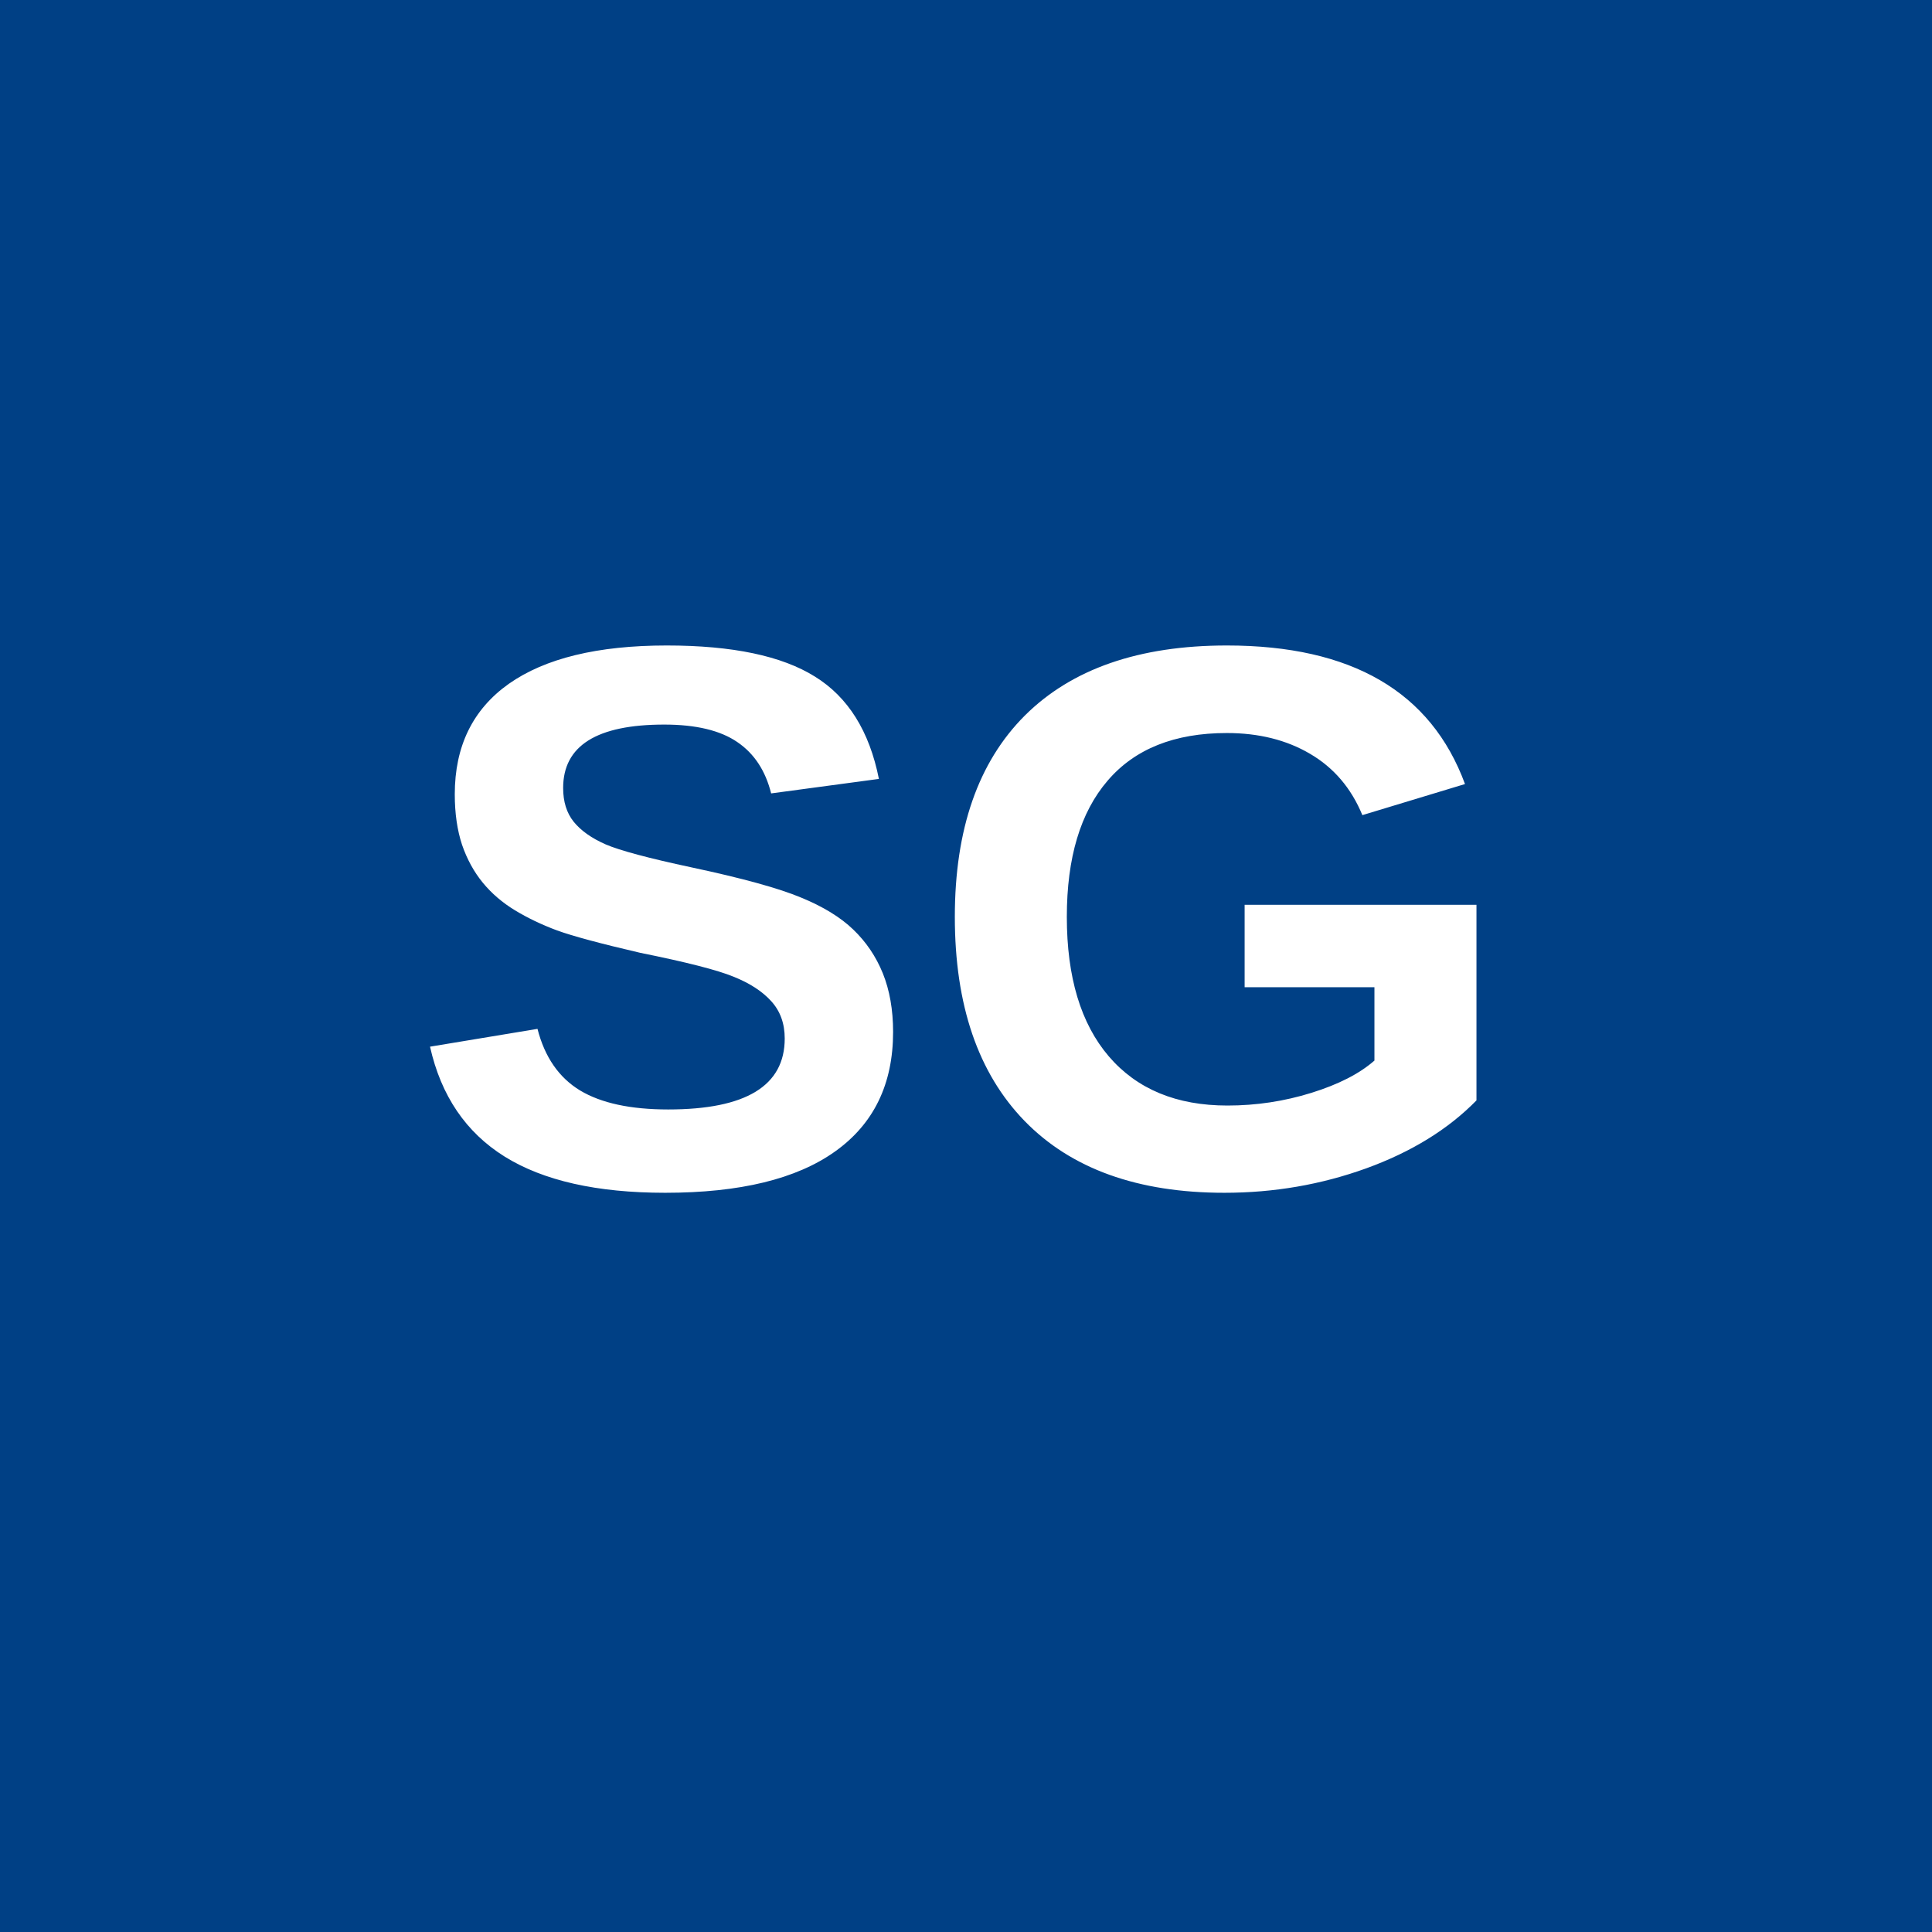
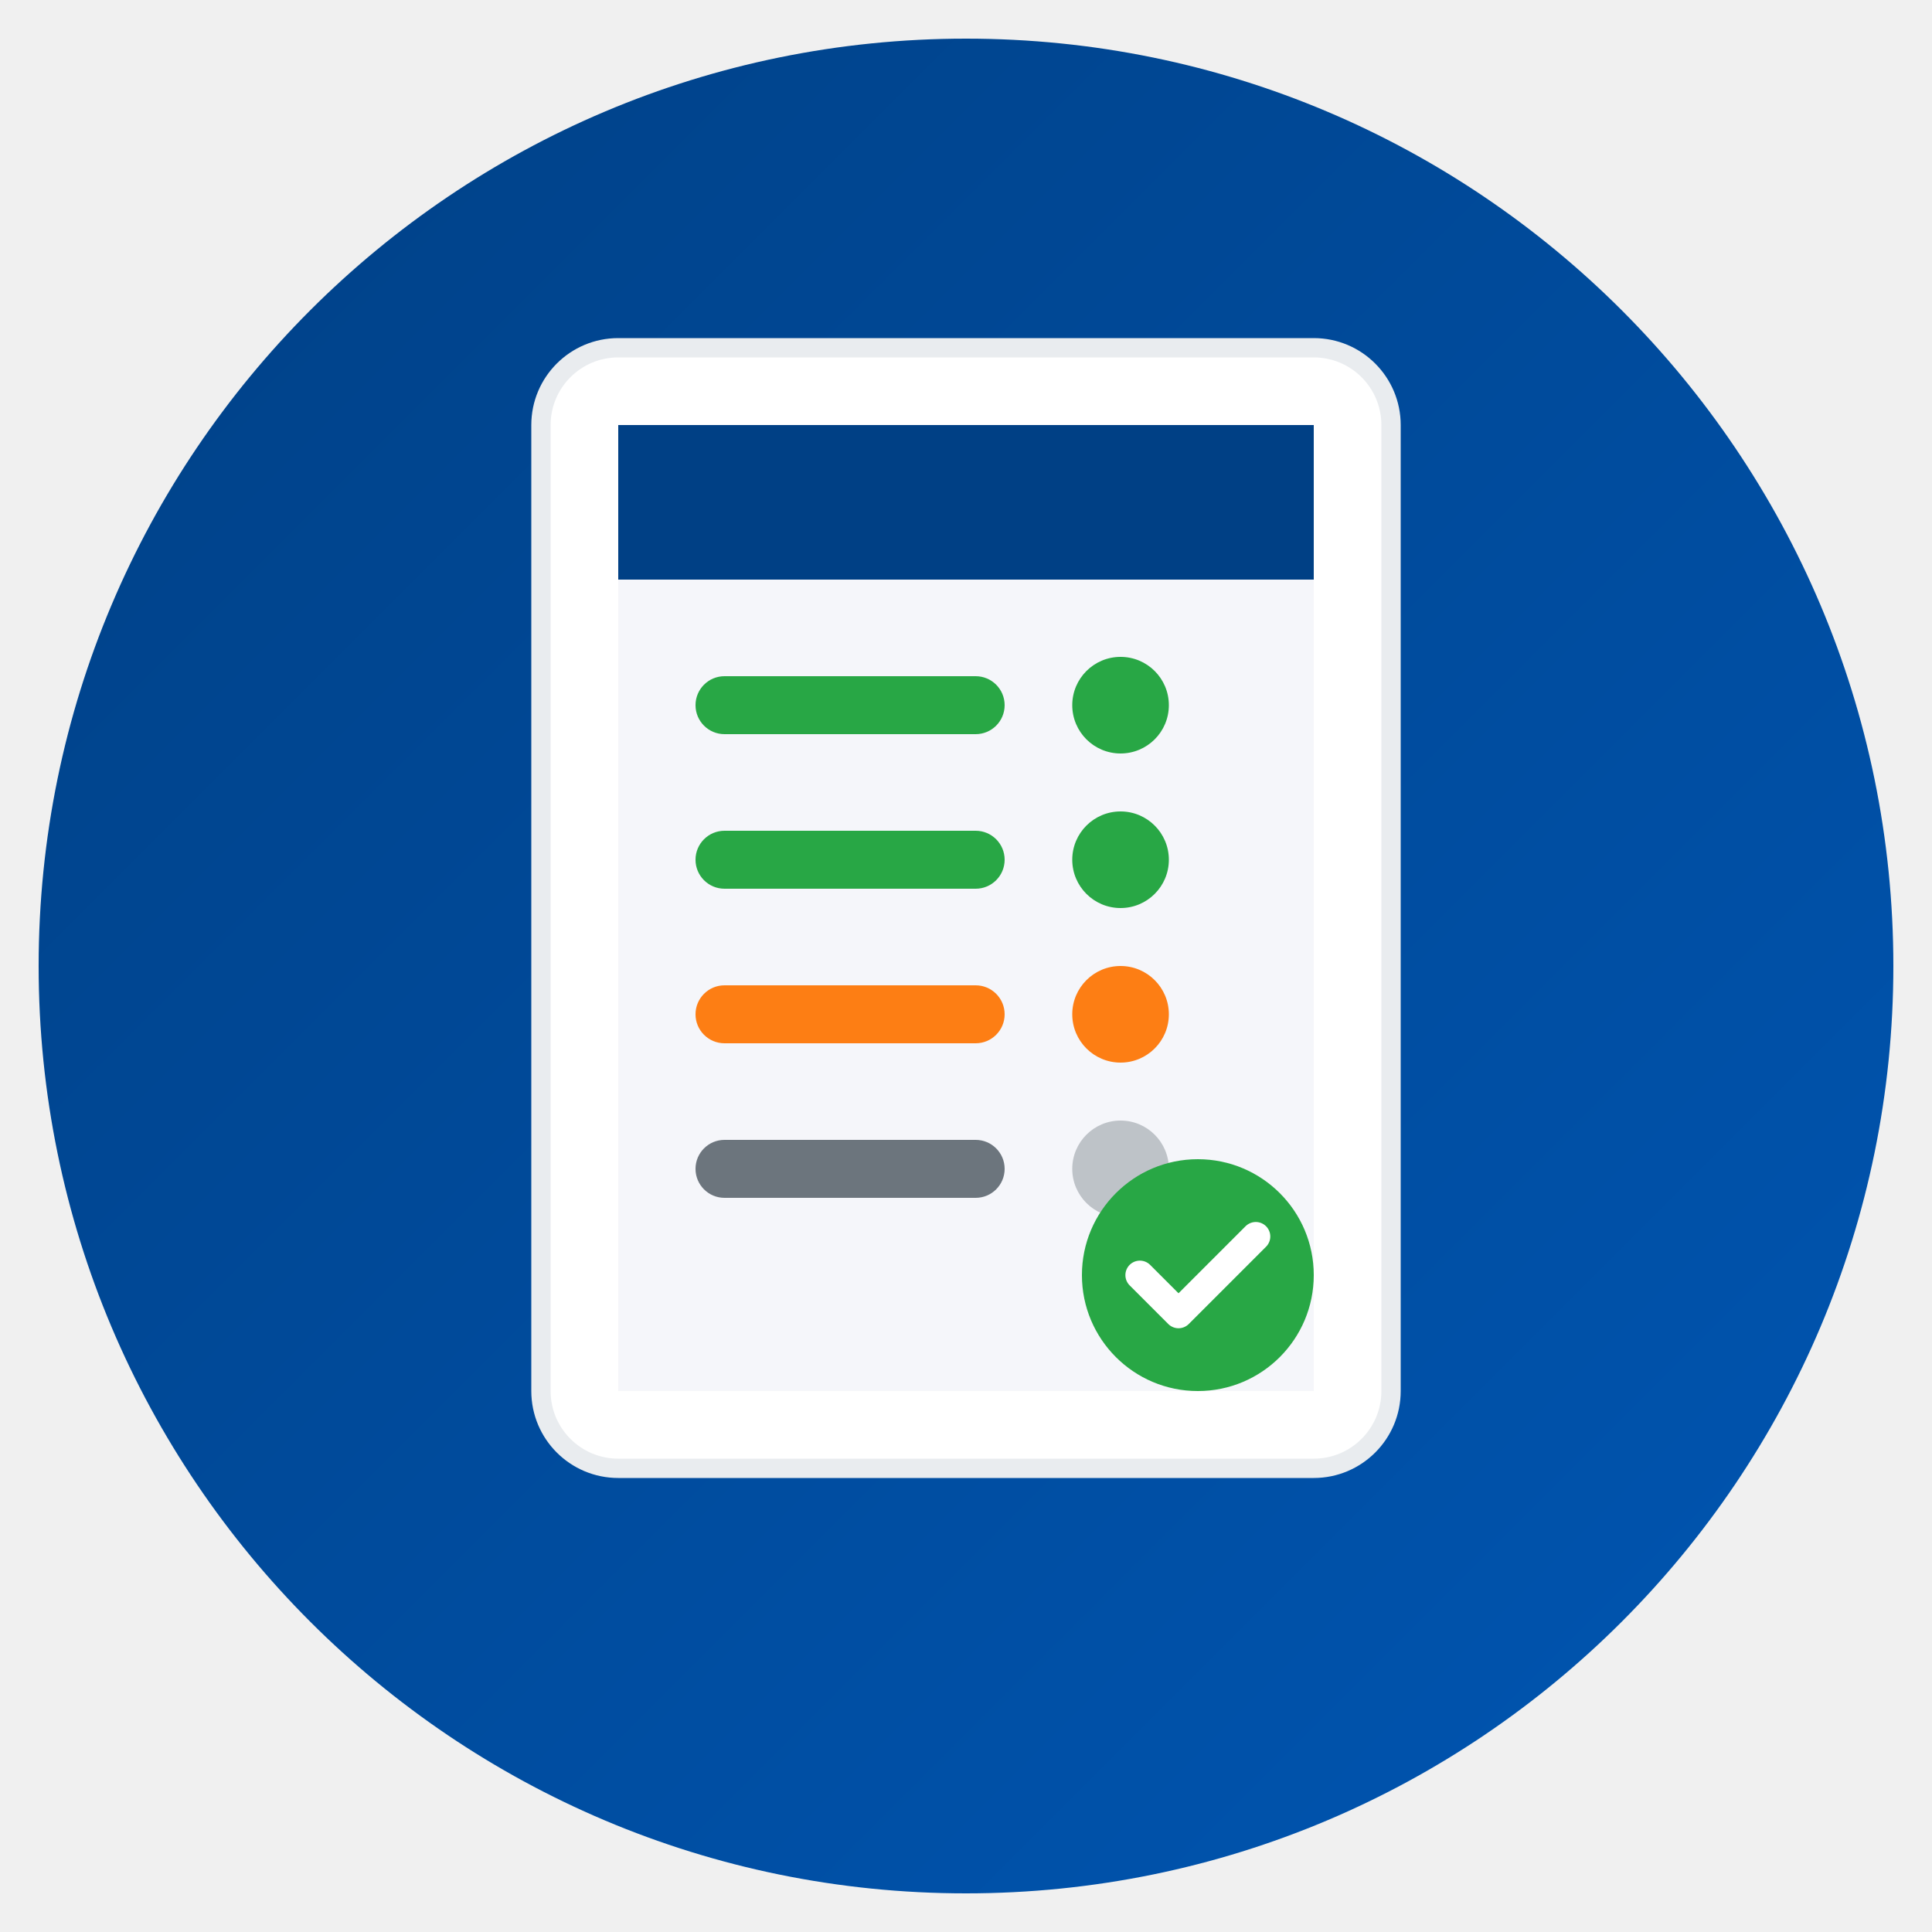
<svg xmlns="http://www.w3.org/2000/svg" viewBox="0 0 100 100">
-   <rect width="100" height="100" fill="#004085" />
-   <text x="50" y="50" font-family="Arial, sans-serif" font-size="40" font-weight="bold" text-anchor="middle" dominant-baseline="middle" fill="white">
-     SG
-   </text>
+   <defs>
+     <linearGradient id="bgGrad" x1="0%" y1="0%" x2="100%" y2="100%">
+       <stop offset="0%" style="stop-color:#004085;stop-opacity:1" />
+       <stop offset="100%" style="stop-color:#0056b3;stop-opacity:1" />
+     </linearGradient>
+   </defs>
+   <circle cx="50" cy="50" r="48" fill="url(#bgGrad)" />
+   <rect x="28" y="18" width="44" height="58" rx="4" fill="#ffffff" stroke="#e9ecef" stroke-width="1" />
+   <rect x="32" y="22" width="36" height="50" fill="#f5f6fa" />
+   <rect x="32" y="22" width="36" height="8" fill="#004085" />
+   <rect x="36" y="35" width="16" height="3" rx="1.5" fill="#28a745" />
+   <circle cx="58" cy="36.5" r="2.5" fill="#28a745" />
+   <rect x="36" y="43" width="16" height="3" rx="1.5" fill="#28a745" />
+   <circle cx="58" cy="44.5" r="2.5" fill="#28a745" />
+   <rect x="36" y="51" width="16" height="3" rx="1.5" fill="#fd7e14" />
+   <circle cx="58" cy="52.5" r="2.5" fill="#fd7e14" />
+   <rect x="36" y="59" width="16" height="3" rx="1.5" fill="#6c757d" />
+   <circle cx="58" cy="60.5" r="2.5" fill="#6c757d" opacity="0.4" />
+   <circle cx="62" cy="66" r="6" fill="#28a745" />
+   <path d="M 59 66 L 61 68 L 65 64" stroke="#ffffff" stroke-width="1.5" fill="none" stroke-linecap="round" stroke-linejoin="round" />
</svg>
